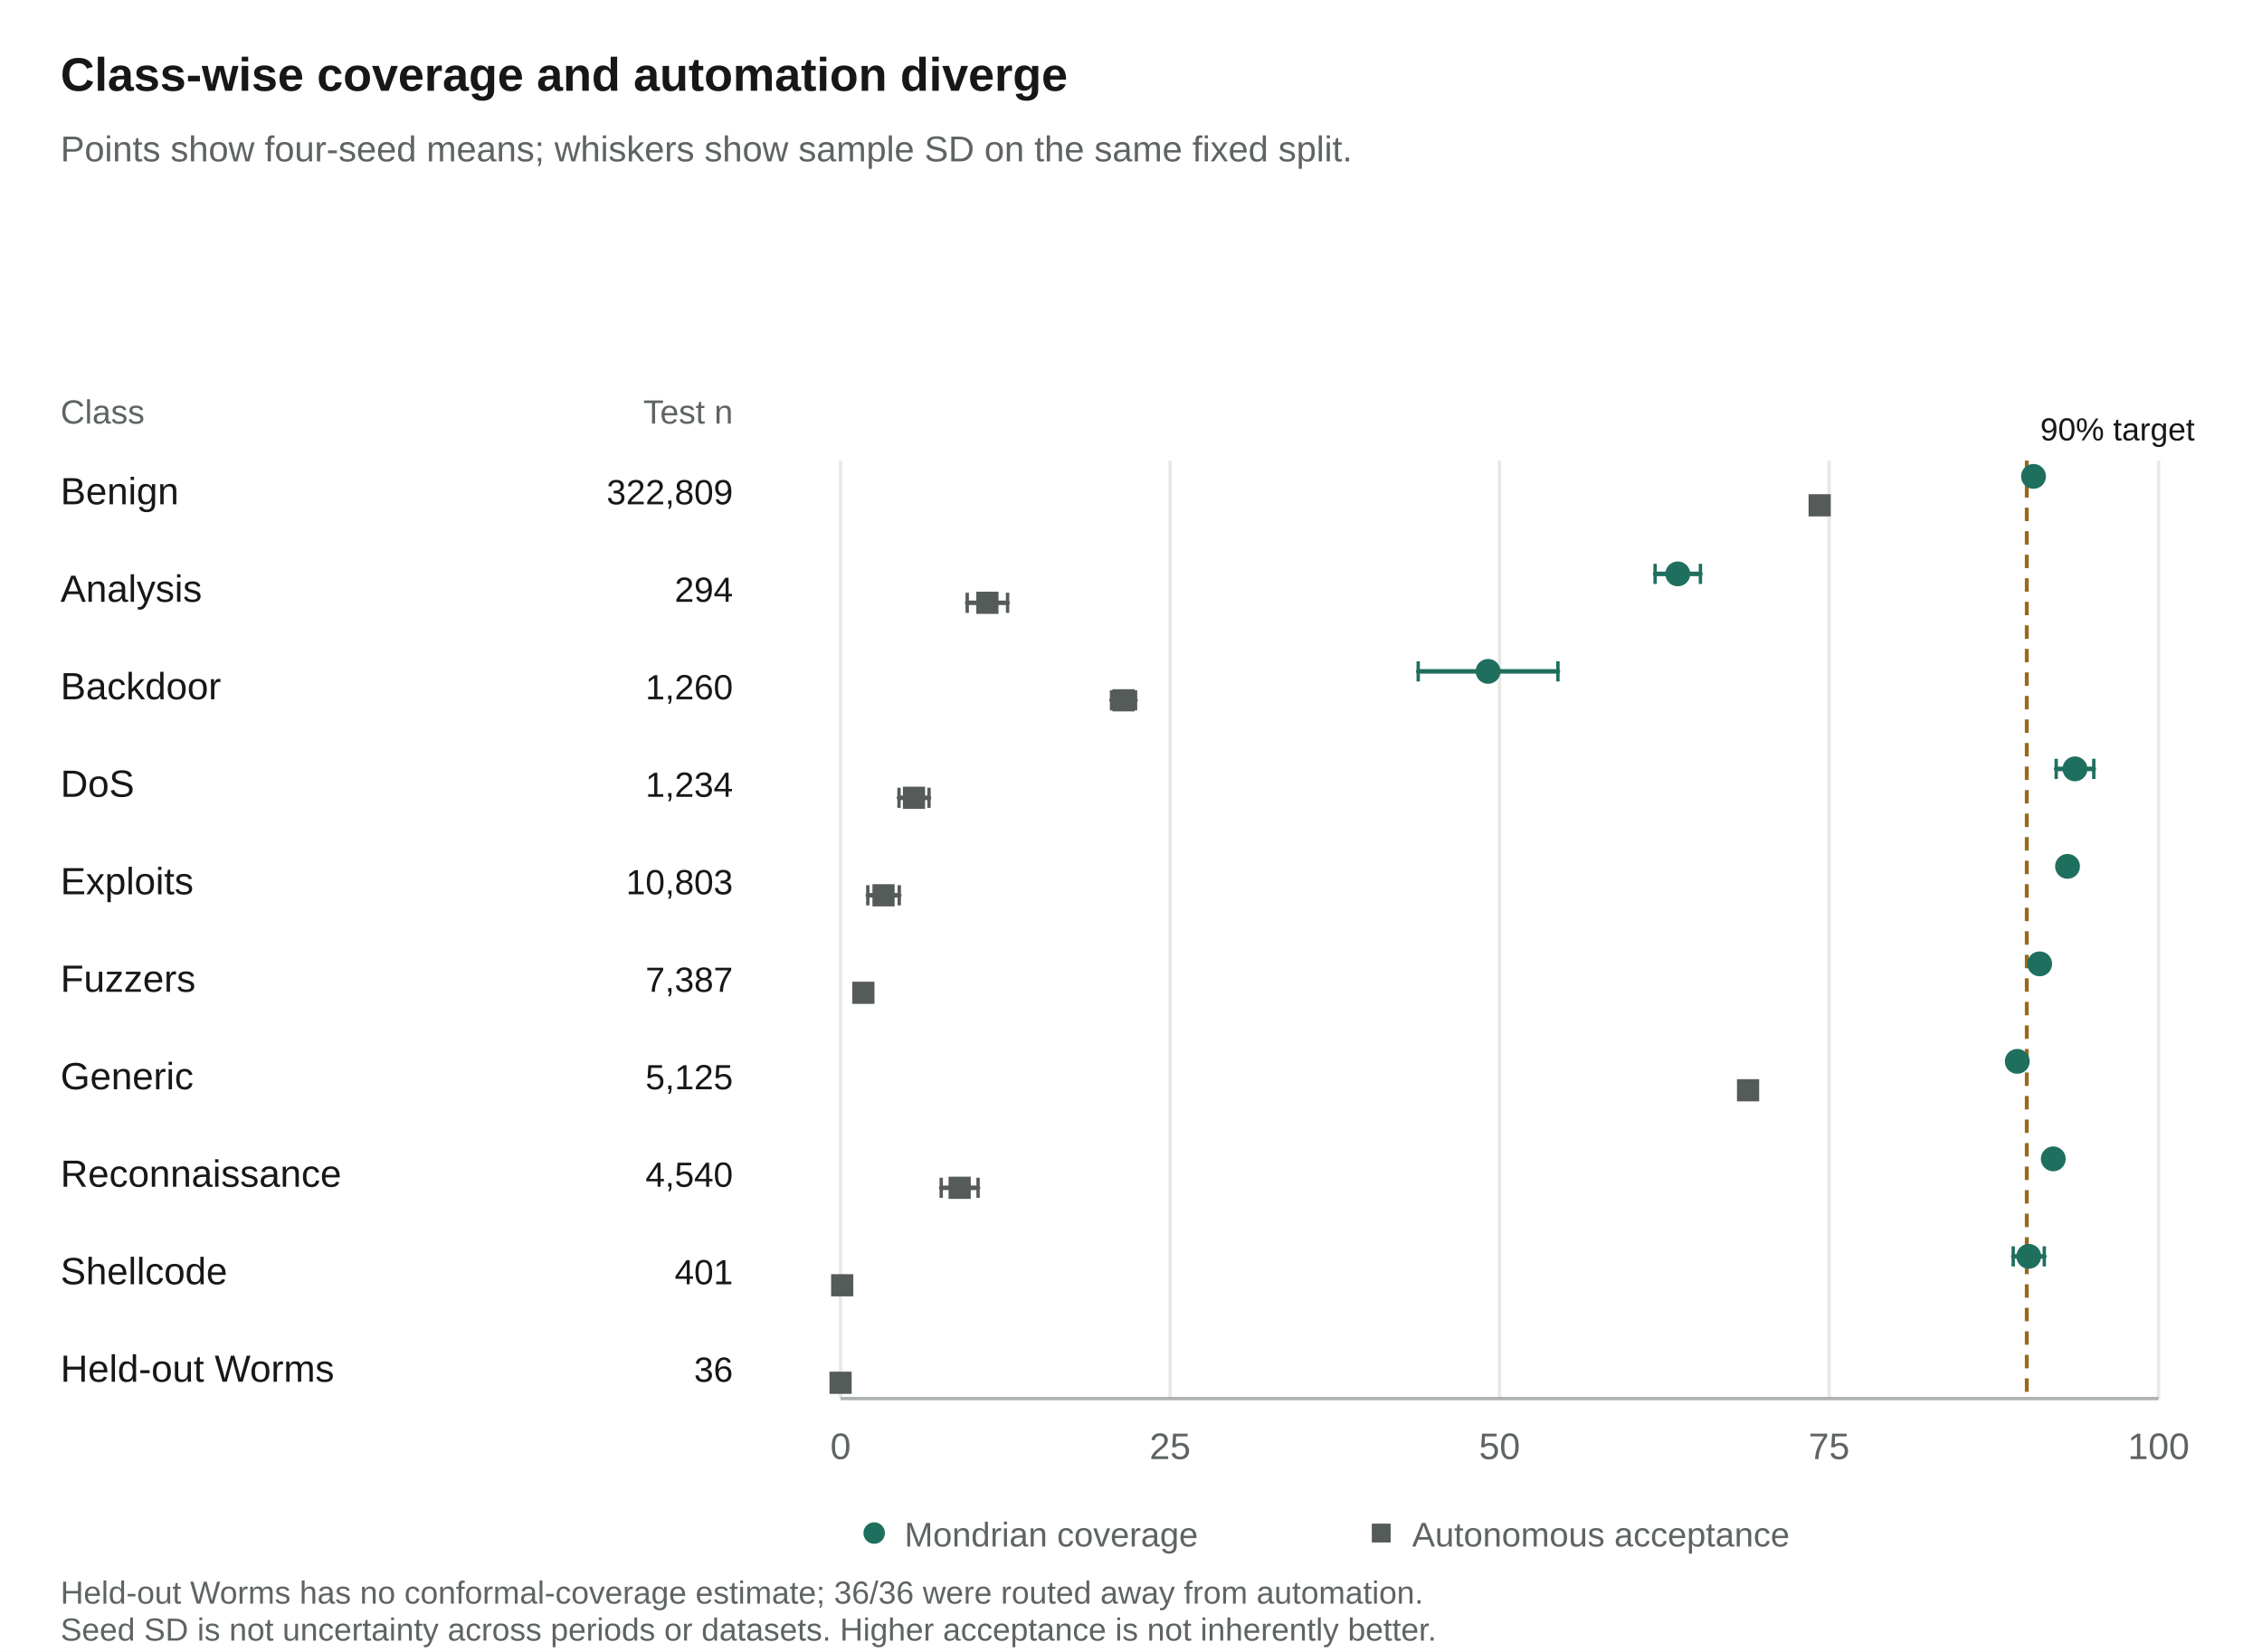
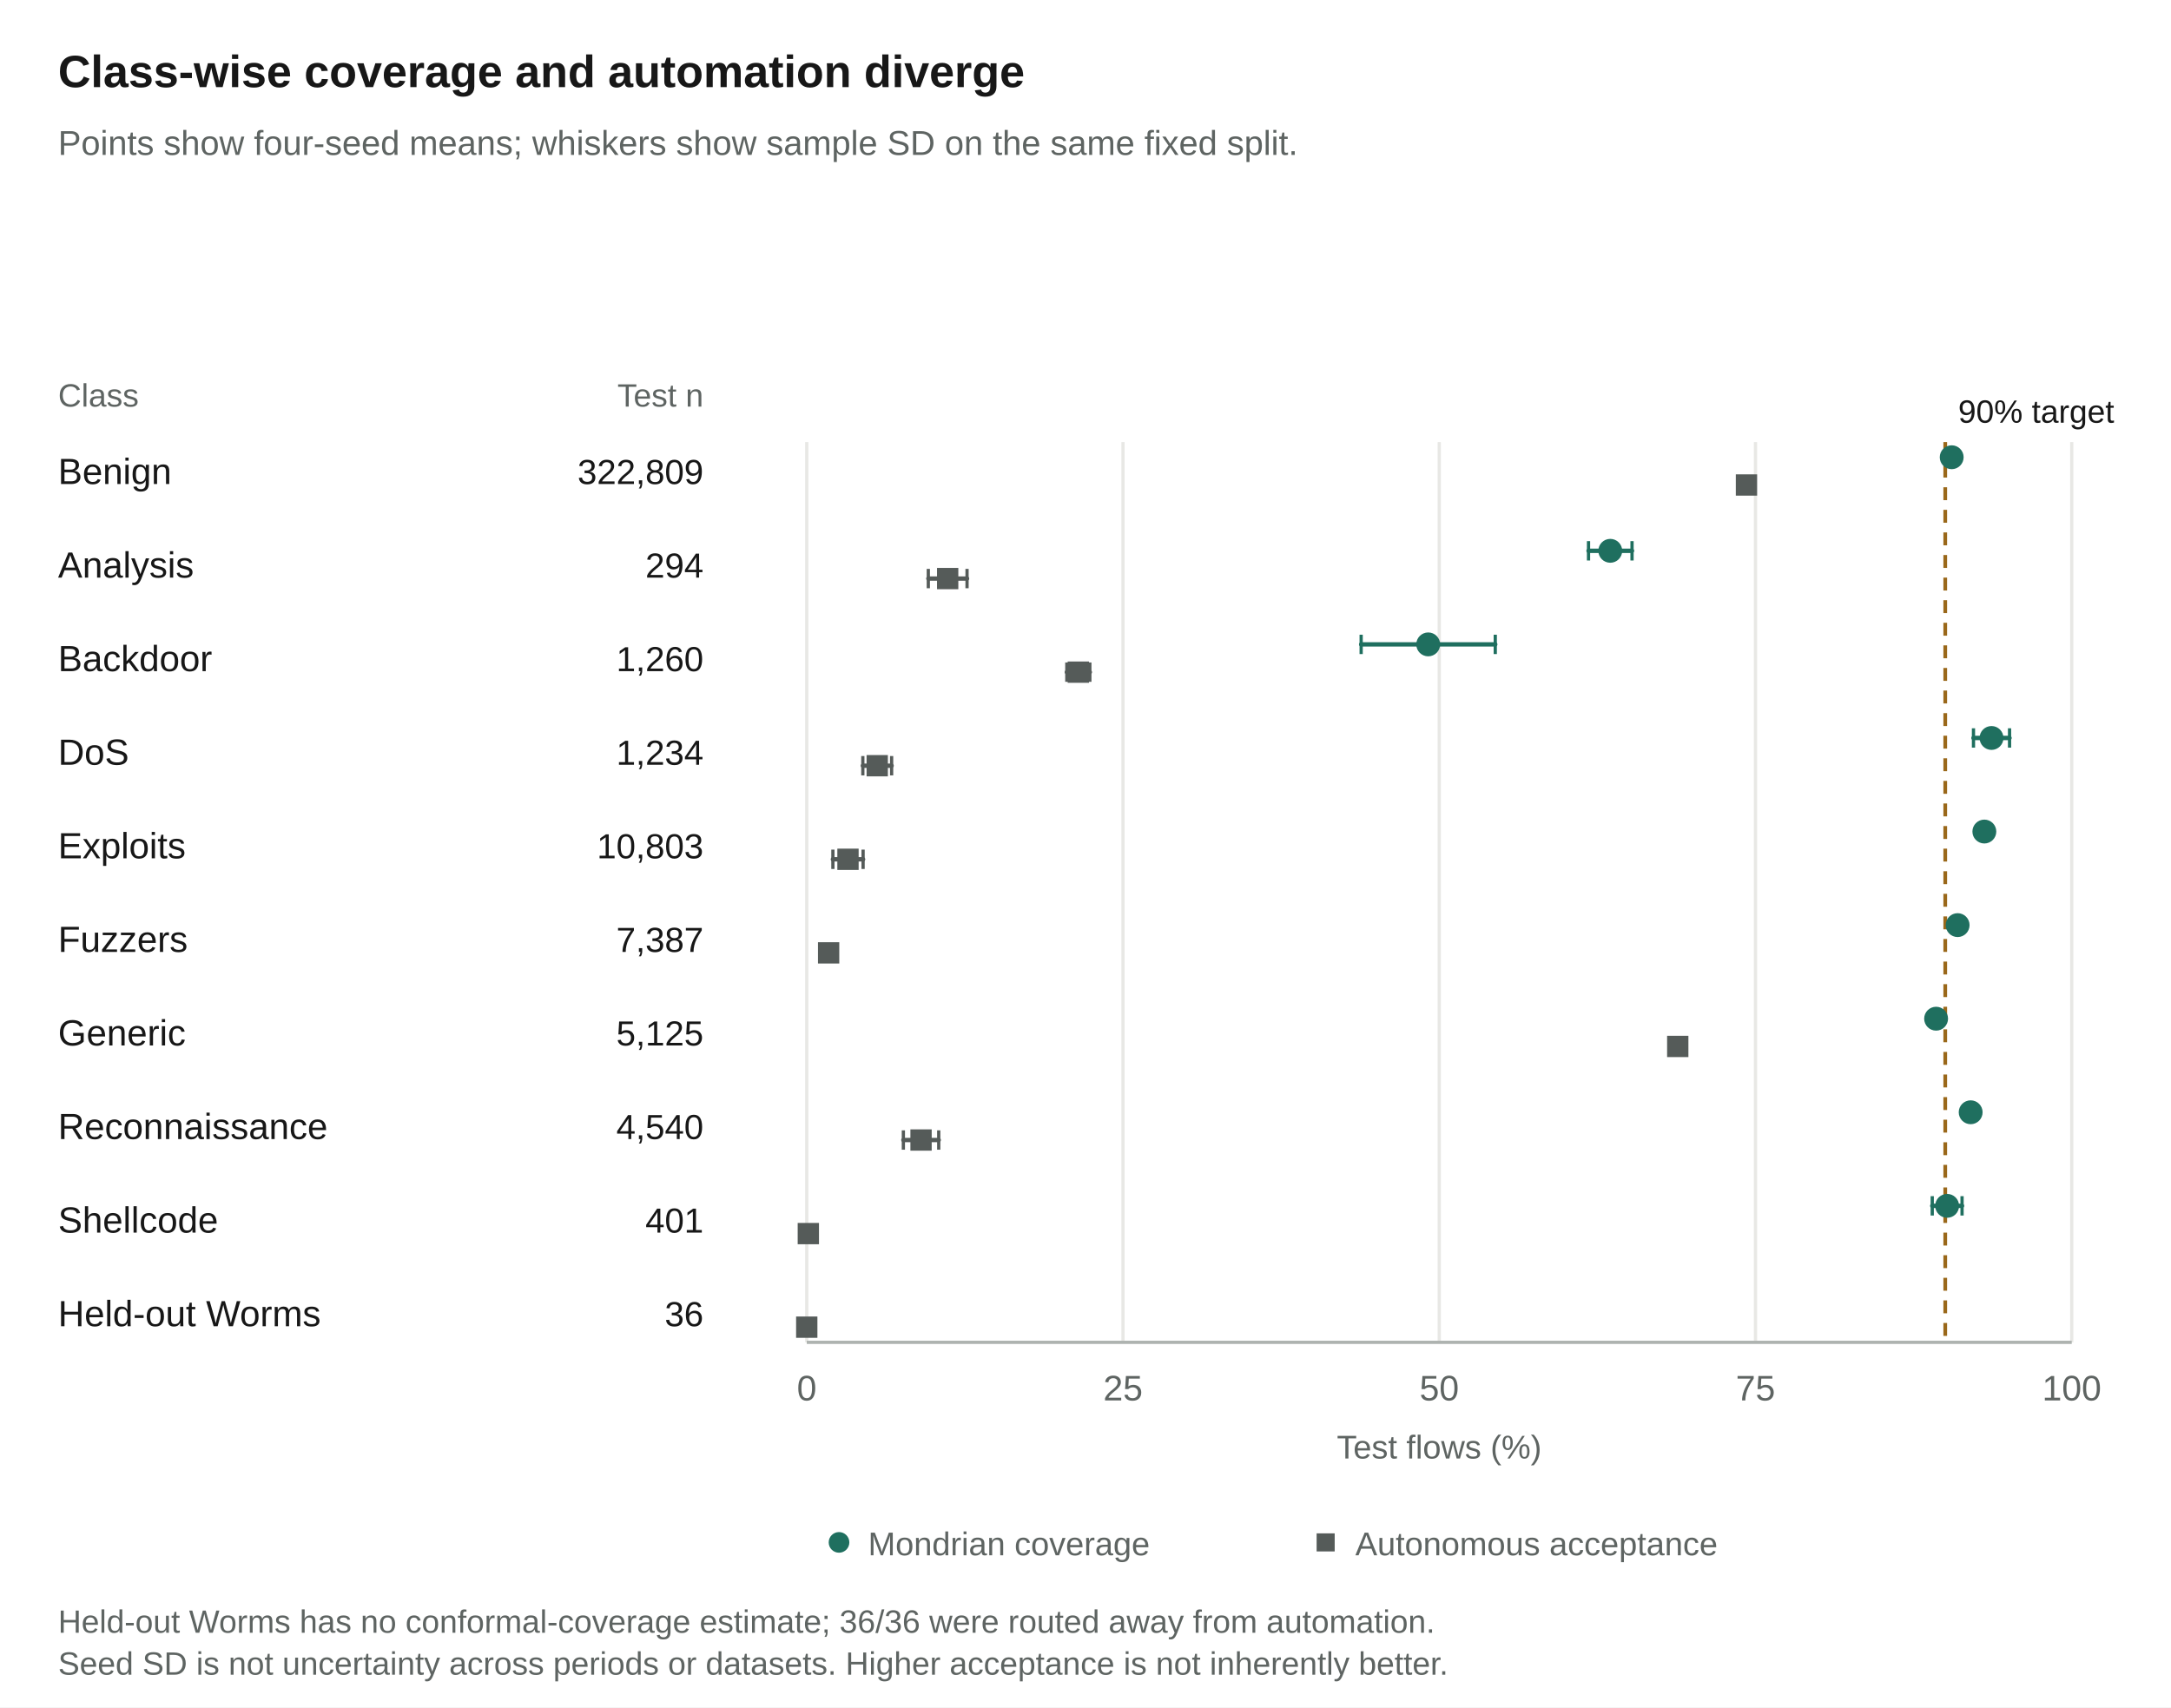
- <svg xmlns="http://www.w3.org/2000/svg" width="178mm" height="130mm" viewBox="0 0 672.76 491.34" role="img" aria-labelledby="title desc">
+ <svg xmlns="http://www.w3.org/2000/svg" width="178mm" height="140mm" viewBox="0 0 672.76 529.13" role="img" aria-labelledby="title desc">
  <rect width="100%" height="100%" fill="#FFFFFF" />
-   <style>text{font-family:Arial,Helvetica,Inter,"DejaVu Sans",sans-serif;fill:#171717}.muted{fill:#5E6462}.grid{stroke:#E8E8E5;stroke-width:1}.axis{stroke:#AEB3B0;stroke-width:1}.teal{stroke:#1F6F5F;fill:#1F6F5F}.auto{stroke:#555B59;fill:#555B59}.whisker{stroke-width:1.35;stroke-linecap:round}.tick{font-size:11px}.label{font-size:11.3px}.support{font-size:10.4px}</style>
+   <style>text{font-family:Arial,Helvetica,Inter,"DejaVu Sans",sans-serif;fill:#171717}.muted{fill:#5E6462}.grid{stroke:#E8E8E5;stroke-width:1}.axis{stroke:#AEB3B0;stroke-width:1}.teal{stroke:#1F6F5F;fill:#1F6F5F}.auto{stroke:#555B59;fill:#555B59}.whisker{stroke-width:1.35;stroke-linecap:round}.tick{font-size:11px}.label{font-size:11.3px}.support{font-size:10.8px}</style>
  <text x="18" y="27" font-size="14" font-weight="600">Class-wise coverage and automation diverge</text>
  <text class="muted" x="18" y="48" font-size="10.7">Points show four-seed means; whiskers show sample SD on the same fixed split.</text>
  <text class="muted" x="18" y="126" font-size="10">Class</text>
  <text class="muted" x="218" y="126" text-anchor="end" font-size="10">Test n</text>
  <line class="grid" x1="250.00" y1="137.0" x2="250.00" y2="416.0" />
  <text class="tick muted" x="250.00" y="434.0" text-anchor="middle">0</text>
  <line class="grid" x1="348.00" y1="137.0" x2="348.00" y2="416.0" />
  <text class="tick muted" x="348.00" y="434.0" text-anchor="middle">25</text>
  <line class="grid" x1="446.00" y1="137.0" x2="446.00" y2="416.0" />
  <text class="tick muted" x="446.00" y="434.0" text-anchor="middle">50</text>
  <line class="grid" x1="544.00" y1="137.0" x2="544.00" y2="416.0" />
  <text class="tick muted" x="544.00" y="434.0" text-anchor="middle">75</text>
  <line class="grid" x1="642.00" y1="137.0" x2="642.00" y2="416.0" />
  <text class="tick muted" x="642.00" y="434.0" text-anchor="middle">100</text>
  <line x1="602.80" y1="137.0" x2="602.80" y2="416.0" stroke="#9A681A" stroke-width="1.15" stroke-dasharray="4 3" />
-   <text x="606.80" y="131.0" fill="#805716" font-size="9.5">90% target</text>
+   <text x="606.80" y="131.0" fill="#805716" font-size="10">90% target</text>
  <text class="label" x="18" y="150.00">Benign</text>
  <text class="support" x="218" y="150.00" text-anchor="end">322,809</text>
  <line class="teal whisker" x1="604.13" y1="141.70" x2="605.46" y2="141.70" />
  <line class="teal" x1="604.13" y1="138.70" x2="604.13" y2="144.70" />
  <line class="teal" x1="605.46" y1="138.70" x2="605.46" y2="144.70" />
  <circle class="teal" cx="604.80" cy="141.70" r="3.2" />
  <line class="auto whisker" x1="539.51" y1="150.30" x2="542.90" y2="150.30" />
  <line class="auto" x1="539.51" y1="147.30" x2="539.51" y2="153.30" />
  <line class="auto" x1="542.90" y1="147.30" x2="542.90" y2="153.30" />
  <rect class="auto" x="538.40" y="147.50" width="5.6" height="5.6" />
  <text class="label" x="18" y="179.00">Analysis</text>
  <text class="support" x="218" y="179.00" text-anchor="end">294</text>
  <line class="teal whisker" x1="492.26" y1="170.70" x2="505.74" y2="170.70" />
  <line class="teal" x1="492.26" y1="167.70" x2="492.26" y2="173.70" />
  <line class="teal" x1="505.74" y1="167.70" x2="505.74" y2="173.70" />
  <circle class="teal" cx="499.00" cy="170.70" r="3.2" />
  <line class="auto whisker" x1="287.67" y1="179.30" x2="299.67" y2="179.30" />
  <line class="auto" x1="287.67" y1="176.30" x2="287.67" y2="182.30" />
  <line class="auto" x1="299.67" y1="176.30" x2="299.67" y2="182.30" />
  <rect class="auto" x="290.87" y="176.50" width="5.6" height="5.6" />
  <text class="label" x="18" y="208.00">Backdoor</text>
  <text class="support" x="218" y="208.00" text-anchor="end">1,260</text>
  <line class="teal whisker" x1="421.80" y1="199.70" x2="463.36" y2="199.70" />
  <line class="teal" x1="421.80" y1="196.70" x2="421.80" y2="202.70" />
  <line class="teal" x1="463.36" y1="196.70" x2="463.36" y2="202.70" />
  <circle class="teal" cx="442.58" cy="199.70" r="3.2" />
  <line class="auto whisker" x1="330.59" y1="208.30" x2="337.73" y2="208.30" />
  <line class="auto" x1="330.59" y1="205.30" x2="330.59" y2="211.30" />
  <line class="auto" x1="337.73" y1="205.30" x2="337.73" y2="211.30" />
  <rect class="auto" x="331.36" y="205.50" width="5.6" height="5.6" />
  <text class="label" x="18" y="237.00">DoS</text>
  <text class="support" x="218" y="237.00" text-anchor="end">1,234</text>
  <line class="teal whisker" x1="611.55" y1="228.70" x2="622.73" y2="228.70" />
  <line class="teal" x1="611.55" y1="225.70" x2="611.55" y2="231.70" />
  <line class="teal" x1="622.73" y1="225.70" x2="622.73" y2="231.70" />
  <circle class="teal" cx="617.14" cy="228.70" r="3.2" />
  <line class="auto whisker" x1="267.38" y1="237.30" x2="276.30" y2="237.30" />
  <line class="auto" x1="267.38" y1="234.30" x2="267.38" y2="240.30" />
  <line class="auto" x1="276.30" y1="234.30" x2="276.30" y2="240.30" />
  <rect class="auto" x="269.04" y="234.50" width="5.6" height="5.6" />
  <text class="label" x="18" y="266.00">Exploits</text>
  <text class="support" x="218" y="266.00" text-anchor="end">10,803</text>
  <line class="teal whisker" x1="614.21" y1="257.70" x2="615.63" y2="257.70" />
  <line class="teal" x1="614.21" y1="254.70" x2="614.21" y2="260.70" />
  <line class="teal" x1="615.63" y1="254.70" x2="615.63" y2="260.70" />
  <circle class="teal" cx="614.92" cy="257.70" r="3.2" />
  <line class="auto whisker" x1="258.10" y1="266.30" x2="267.46" y2="266.30" />
  <line class="auto" x1="258.10" y1="263.30" x2="258.10" y2="269.30" />
  <line class="auto" x1="267.46" y1="263.30" x2="267.46" y2="269.30" />
  <rect class="auto" x="259.98" y="263.50" width="5.6" height="5.6" />
  <text class="label" x="18" y="295.00">Fuzzers</text>
  <text class="support" x="218" y="295.00" text-anchor="end">7,387</text>
  <line class="teal whisker" x1="606.08" y1="286.70" x2="607.21" y2="286.70" />
  <line class="teal" x1="606.08" y1="283.70" x2="606.08" y2="289.70" />
  <line class="teal" x1="607.21" y1="283.70" x2="607.21" y2="289.70" />
  <circle class="teal" cx="606.64" cy="286.70" r="3.2" />
  <line class="auto whisker" x1="255.24" y1="295.30" x2="258.32" y2="295.30" />
  <line class="auto" x1="255.24" y1="292.30" x2="255.24" y2="298.30" />
  <line class="auto" x1="258.32" y1="292.30" x2="258.32" y2="298.30" />
  <rect class="auto" x="253.98" y="292.50" width="5.6" height="5.6" />
  <text class="label" x="18" y="324.00">Generic</text>
  <text class="support" x="218" y="324.00" text-anchor="end">5,125</text>
  <line class="teal whisker" x1="598.60" y1="315.70" x2="601.34" y2="315.70" />
  <line class="teal" x1="598.60" y1="312.70" x2="598.60" y2="318.70" />
  <line class="teal" x1="601.34" y1="312.70" x2="601.34" y2="318.70" />
  <circle class="teal" cx="599.97" cy="315.70" r="3.2" />
  <line class="auto whisker" x1="518.65" y1="324.30" x2="521.16" y2="324.30" />
  <line class="auto" x1="518.65" y1="321.30" x2="518.65" y2="327.30" />
  <line class="auto" x1="521.16" y1="321.30" x2="521.16" y2="327.30" />
  <rect class="auto" x="517.11" y="321.50" width="5.6" height="5.6" />
  <text class="label" x="18" y="353.00">Reconnaissance</text>
  <text class="support" x="218" y="353.00" text-anchor="end">4,540</text>
  <line class="teal whisker" x1="609.54" y1="344.70" x2="611.81" y2="344.70" />
  <line class="teal" x1="609.54" y1="341.70" x2="609.54" y2="347.70" />
  <line class="teal" x1="611.81" y1="341.70" x2="611.81" y2="347.70" />
  <circle class="teal" cx="610.68" cy="344.70" r="3.2" />
  <line class="auto whisker" x1="279.94" y1="353.30" x2="290.90" y2="353.30" />
  <line class="auto" x1="279.94" y1="350.30" x2="279.94" y2="356.30" />
  <line class="auto" x1="290.90" y1="350.30" x2="290.90" y2="356.30" />
  <rect class="auto" x="282.62" y="350.50" width="5.6" height="5.6" />
  <text class="label" x="18" y="382.00">Shellcode</text>
  <text class="support" x="218" y="382.00" text-anchor="end">401</text>
  <line class="teal whisker" x1="598.77" y1="373.70" x2="608.01" y2="373.70" />
  <line class="teal" x1="598.77" y1="370.70" x2="598.77" y2="376.70" />
  <line class="teal" x1="608.01" y1="370.70" x2="608.01" y2="376.70" />
  <circle class="teal" cx="603.39" cy="373.70" r="3.2" />
  <line class="auto whisker" x1="250.00" y1="382.30" x2="251.47" y2="382.30" />
  <line class="auto" x1="250.00" y1="379.30" x2="250.00" y2="385.30" />
  <line class="auto" x1="251.47" y1="379.30" x2="251.47" y2="385.30" />
  <rect class="auto" x="247.69" y="379.50" width="5.6" height="5.6" />
  <text class="label" x="18" y="411.00">Held-out Worms</text>
  <text class="support" x="218" y="411.00" text-anchor="end">36</text>
  <line class="auto whisker" x1="250.00" y1="411.30" x2="250.00" y2="411.30" />
  <line class="auto" x1="250.00" y1="408.30" x2="250.00" y2="414.30" />
  <line class="auto" x1="250.00" y1="408.30" x2="250.00" y2="414.30" />
  <rect class="auto" x="247.20" y="408.50" width="5.6" height="5.6" />
  <line class="axis" x1="250.0" y1="416.0" x2="642.0" y2="416.0" />
-   <circle cx="260" cy="456" r="3.2" fill="#1F6F5F" />
-   <text class="muted" x="269" y="460" font-size="10.2">Mondrian coverage</text>
-   <rect x="408" y="453.2" width="5.6" height="5.6" fill="#555B59" />
-   <text class="muted" x="420" y="460" font-size="10.2">Autonomous acceptance</text>
-   <text class="muted" x="18" y="477" font-size="9.5">Held-out Worms has no conformal-coverage estimate; 36/36 were routed away from automation.</text>
-   <text class="muted" x="18" y="488" font-size="9.5">Seed SD is not uncertainty across periods or datasets. Higher acceptance is not inherently better.</text>
+   <text class="muted" x="446" y="452" text-anchor="middle" font-size="10.2">Test flows (%)</text>
+   <circle cx="260" cy="478" r="3.2" fill="#1F6F5F" />
+   <text class="muted" x="269" y="482" font-size="10.2">Mondrian coverage</text>
+   <rect x="408" y="475.2" width="5.6" height="5.6" fill="#555B59" />
+   <text class="muted" x="420" y="482" font-size="10.2">Autonomous acceptance</text>
+   <text class="muted" x="18" y="506" font-size="10">Held-out Worms has no conformal-coverage estimate; 36/36 were routed away from automation.</text>
+   <text class="muted" x="18" y="519" font-size="10">Seed SD is not uncertainty across periods or datasets. Higher acceptance is not inherently better.</text>
</svg>
